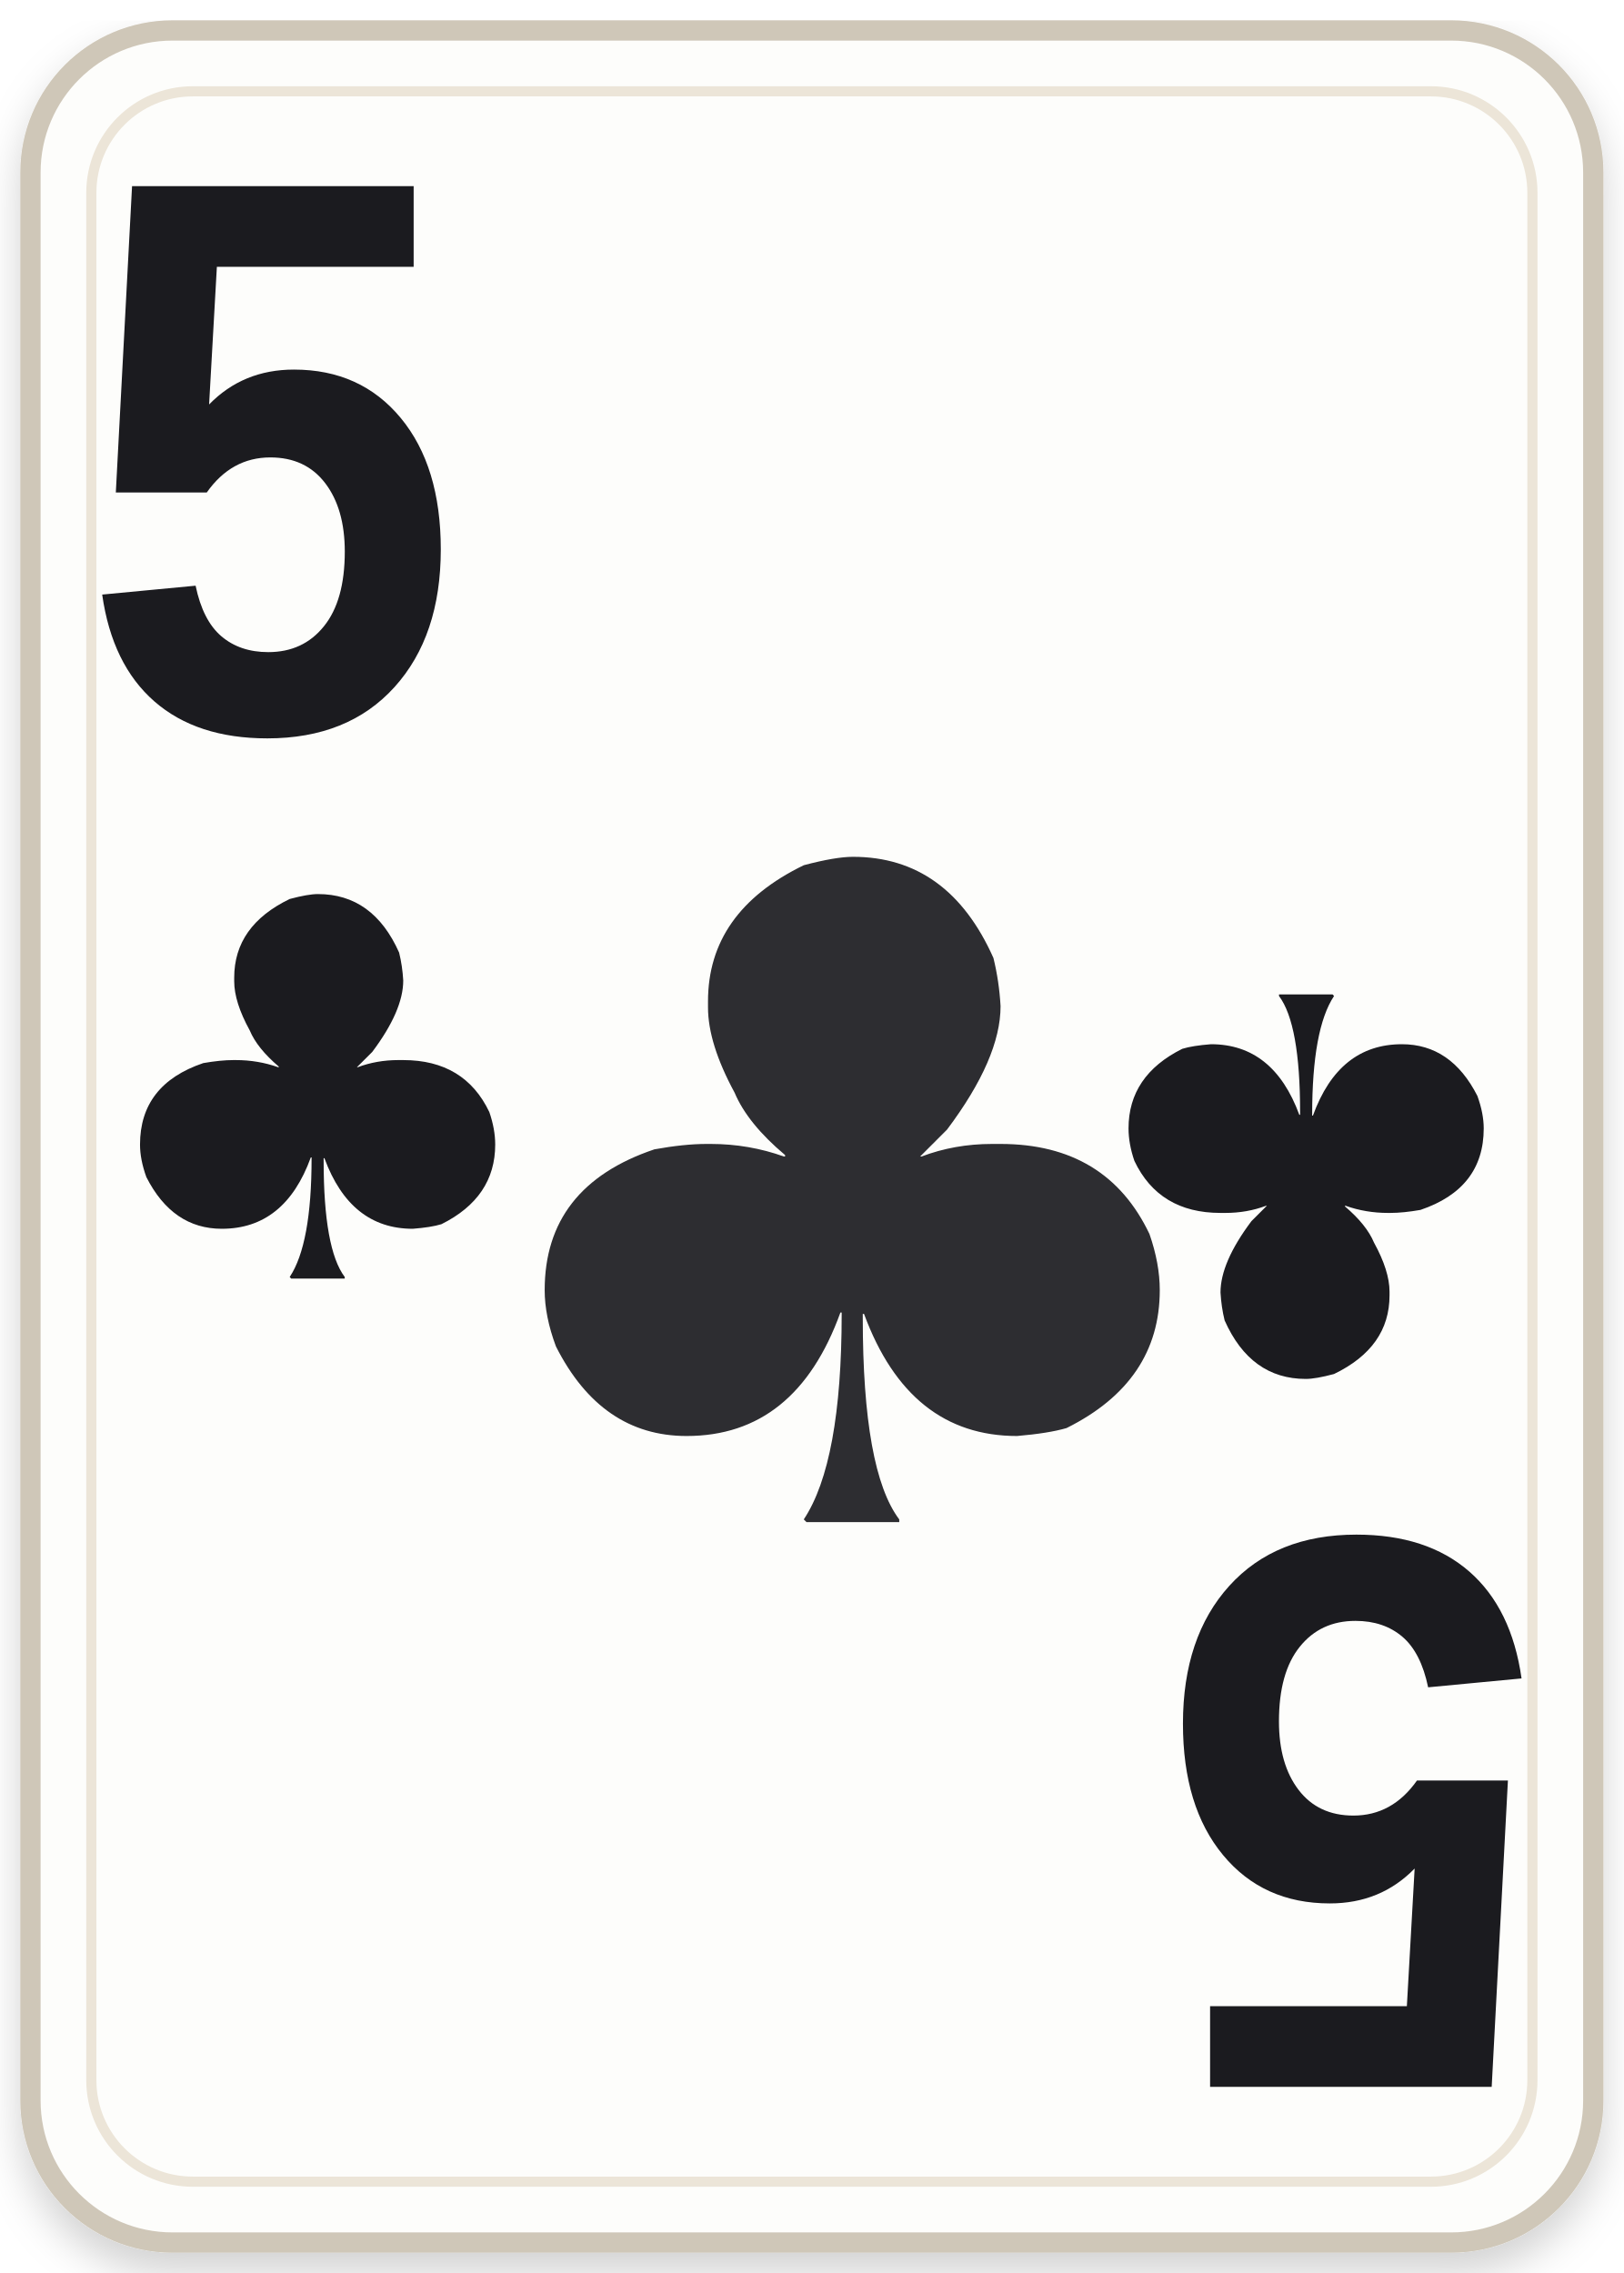
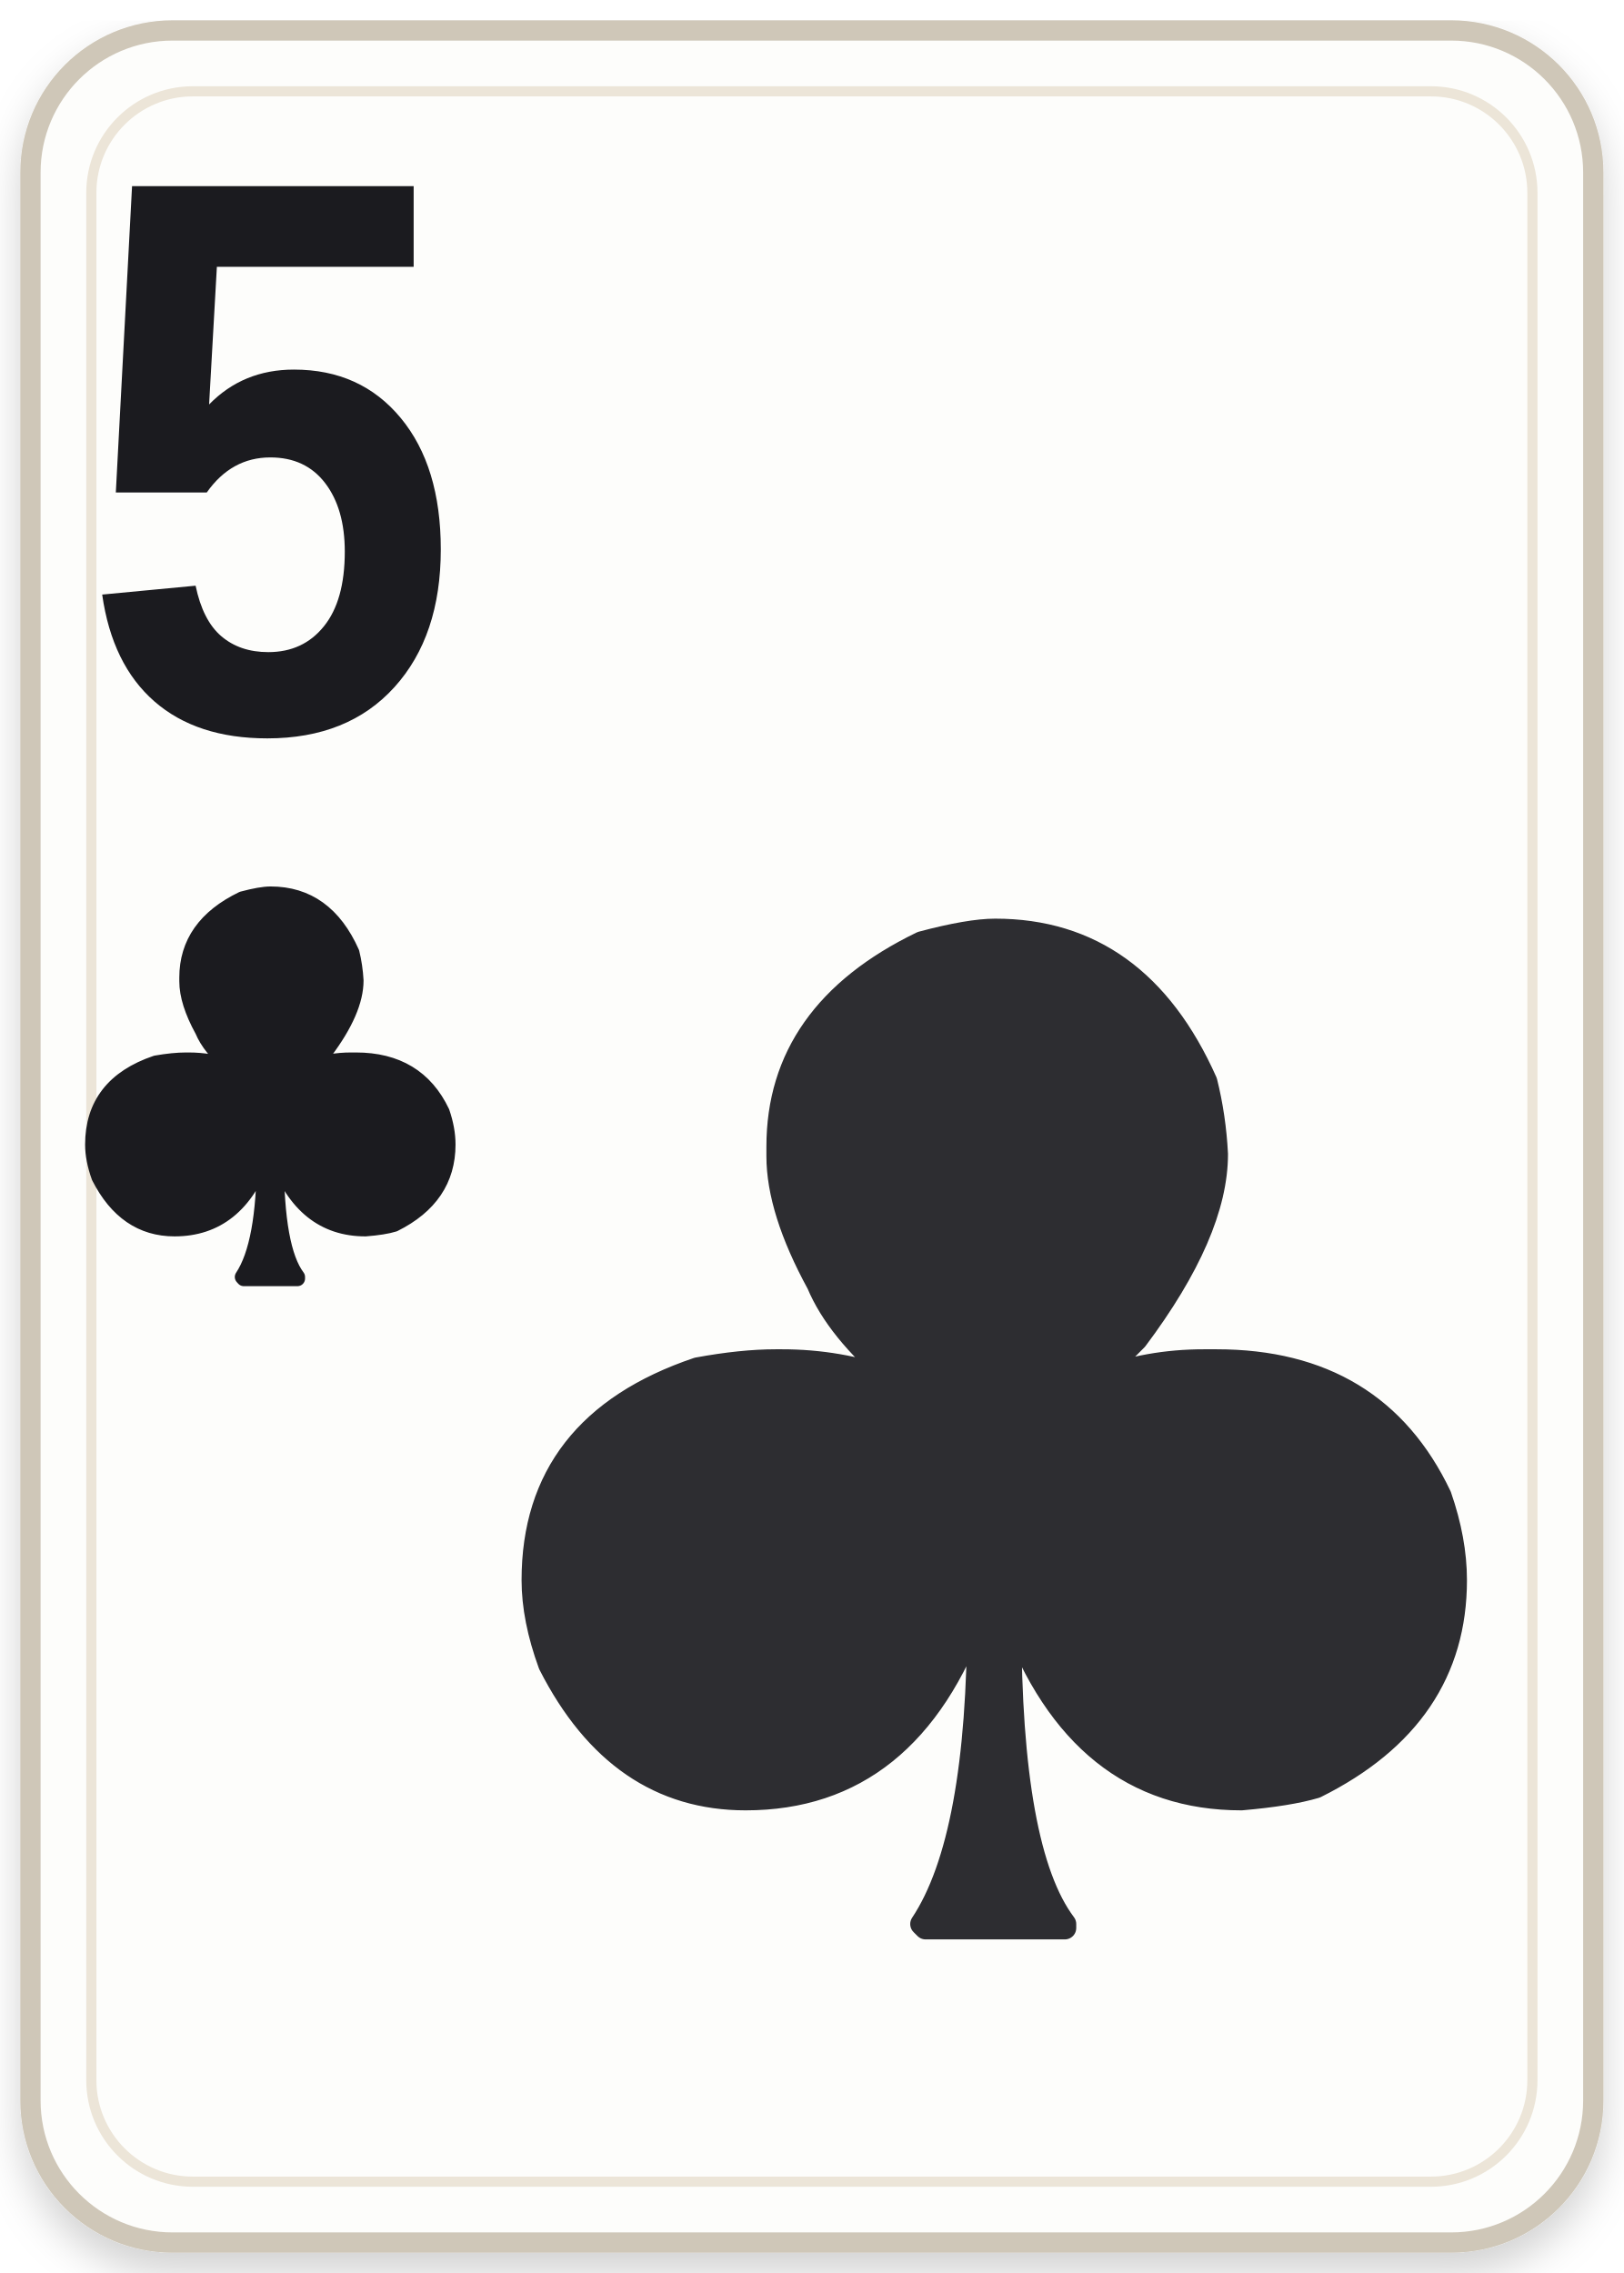
<svg xmlns="http://www.w3.org/2000/svg" viewBox="0 0 160 224" width="160" height="224">
  <defs>
    <filter id="s" x="-10%" y="-10%" width="120%" height="120%">
      <feDropShadow dx="0" dy="2" stdDeviation="2" flood-opacity=".18" />
    </filter>
  </defs>
  <rect x="3" y="3" width="154" height="218" rx="14" fill="#fdfdfb" stroke="#cfc7b8" stroke-width="2" filter="url(#s)" />
  <rect x="9" y="9" width="142" height="206" rx="10" fill="none" stroke="#ece5d8" />
  <g transform="translate(8 0) scale(0.86 1)">
    <text x="0" y="72" font-family="Arial, Helvetica, sans-serif" font-size="78" font-weight="800" fill="#1b1b1f">5</text>
  </g>
-   <text x="8" y="126" font-family="Georgia, serif" font-size="52" fill="#1b1b1f">♣</text>
-   <text x="84" y="150" text-anchor="middle" font-family="Georgia, serif" font-size="90" fill="#1b1b1f" opacity=".92">♣</text>
-   <g transform="rotate(180 80 112)">
-     <g transform="translate(8 0) scale(0.86 1)">
-       <text x="0" y="72" font-family="Arial, Helvetica, sans-serif" font-size="78" font-weight="800" fill="#1b1b1f">5</text>
-     </g>
-     <text x="8" y="126" font-family="Georgia, serif" font-size="52" fill="#1b1b1f">♣</text>
-   </g>
+   <text x="26.648" y="126" text-anchor="middle" font-family="Georgia, serif" font-size="52" fill="#1b1b1f" stroke="#1b1b1f" stroke-width="1.5" stroke-linejoin="round" stroke-linecap="round">♣</text>
+   <text x="98" y="190" text-anchor="middle" font-family="Georgia, serif" font-size="135" fill="#1b1b1f" opacity=".92" stroke="#1b1b1f" stroke-width="2.25" stroke-linejoin="round" stroke-linecap="round">♣</text>
</svg>
